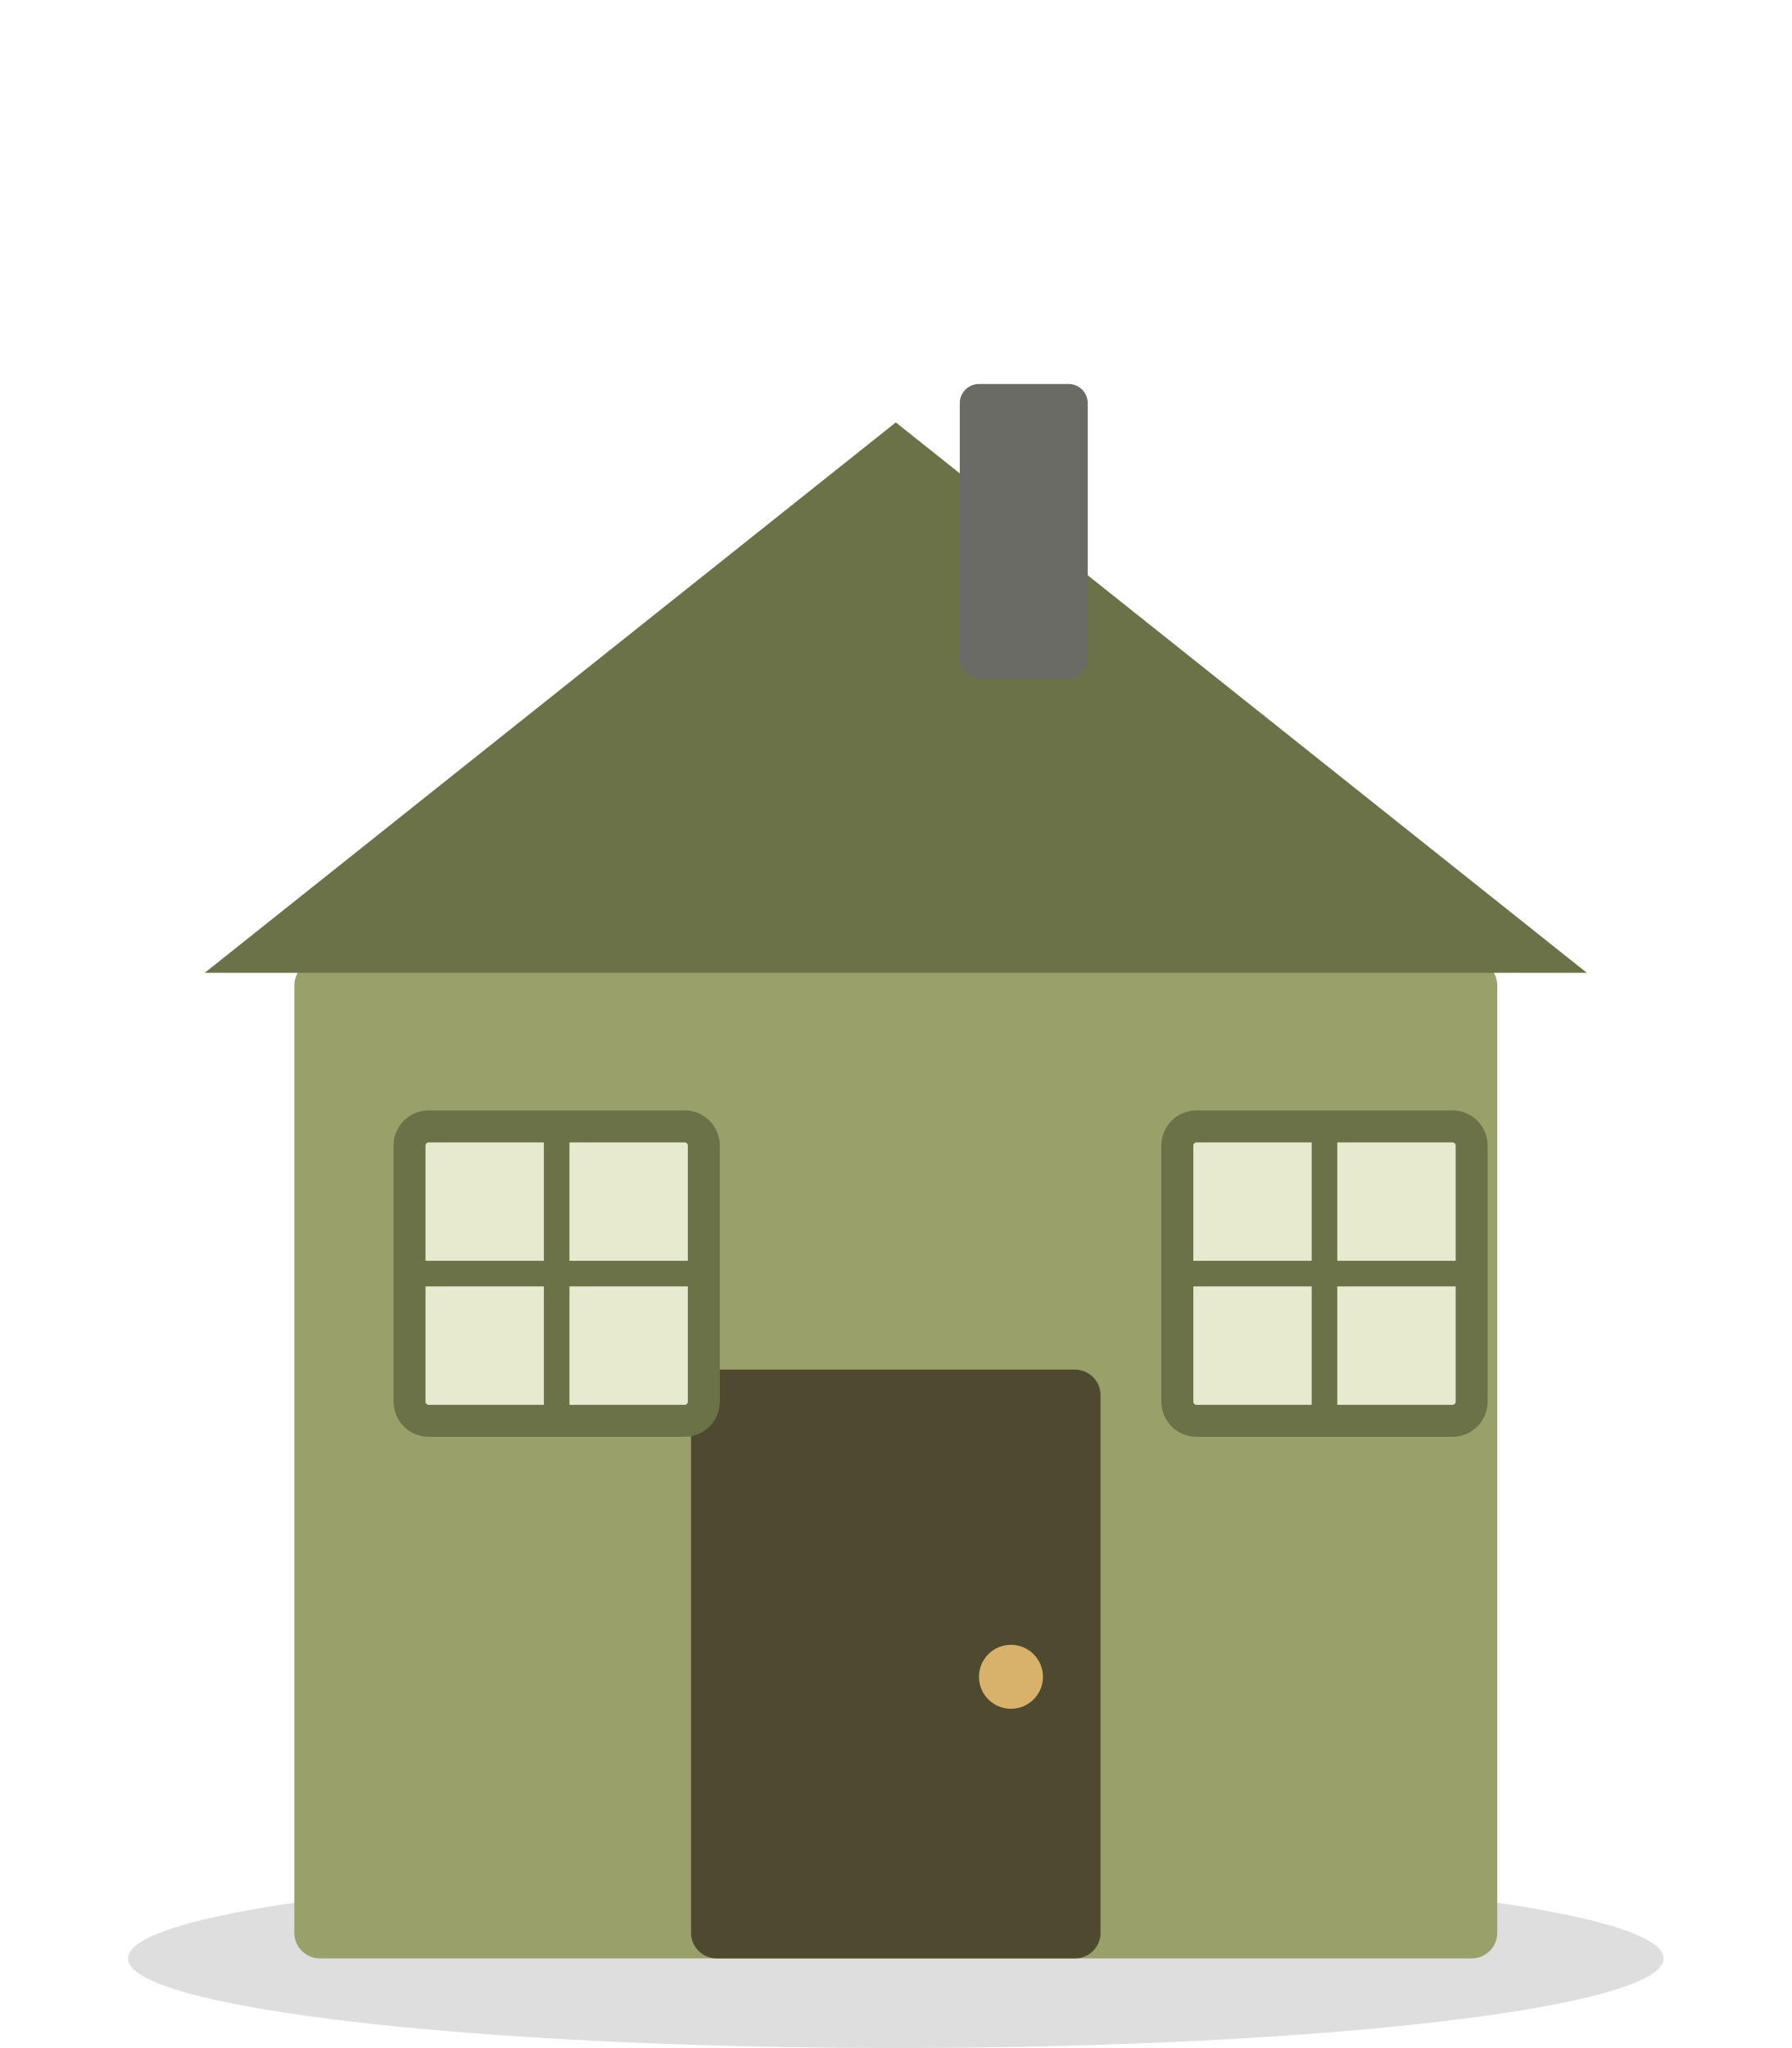
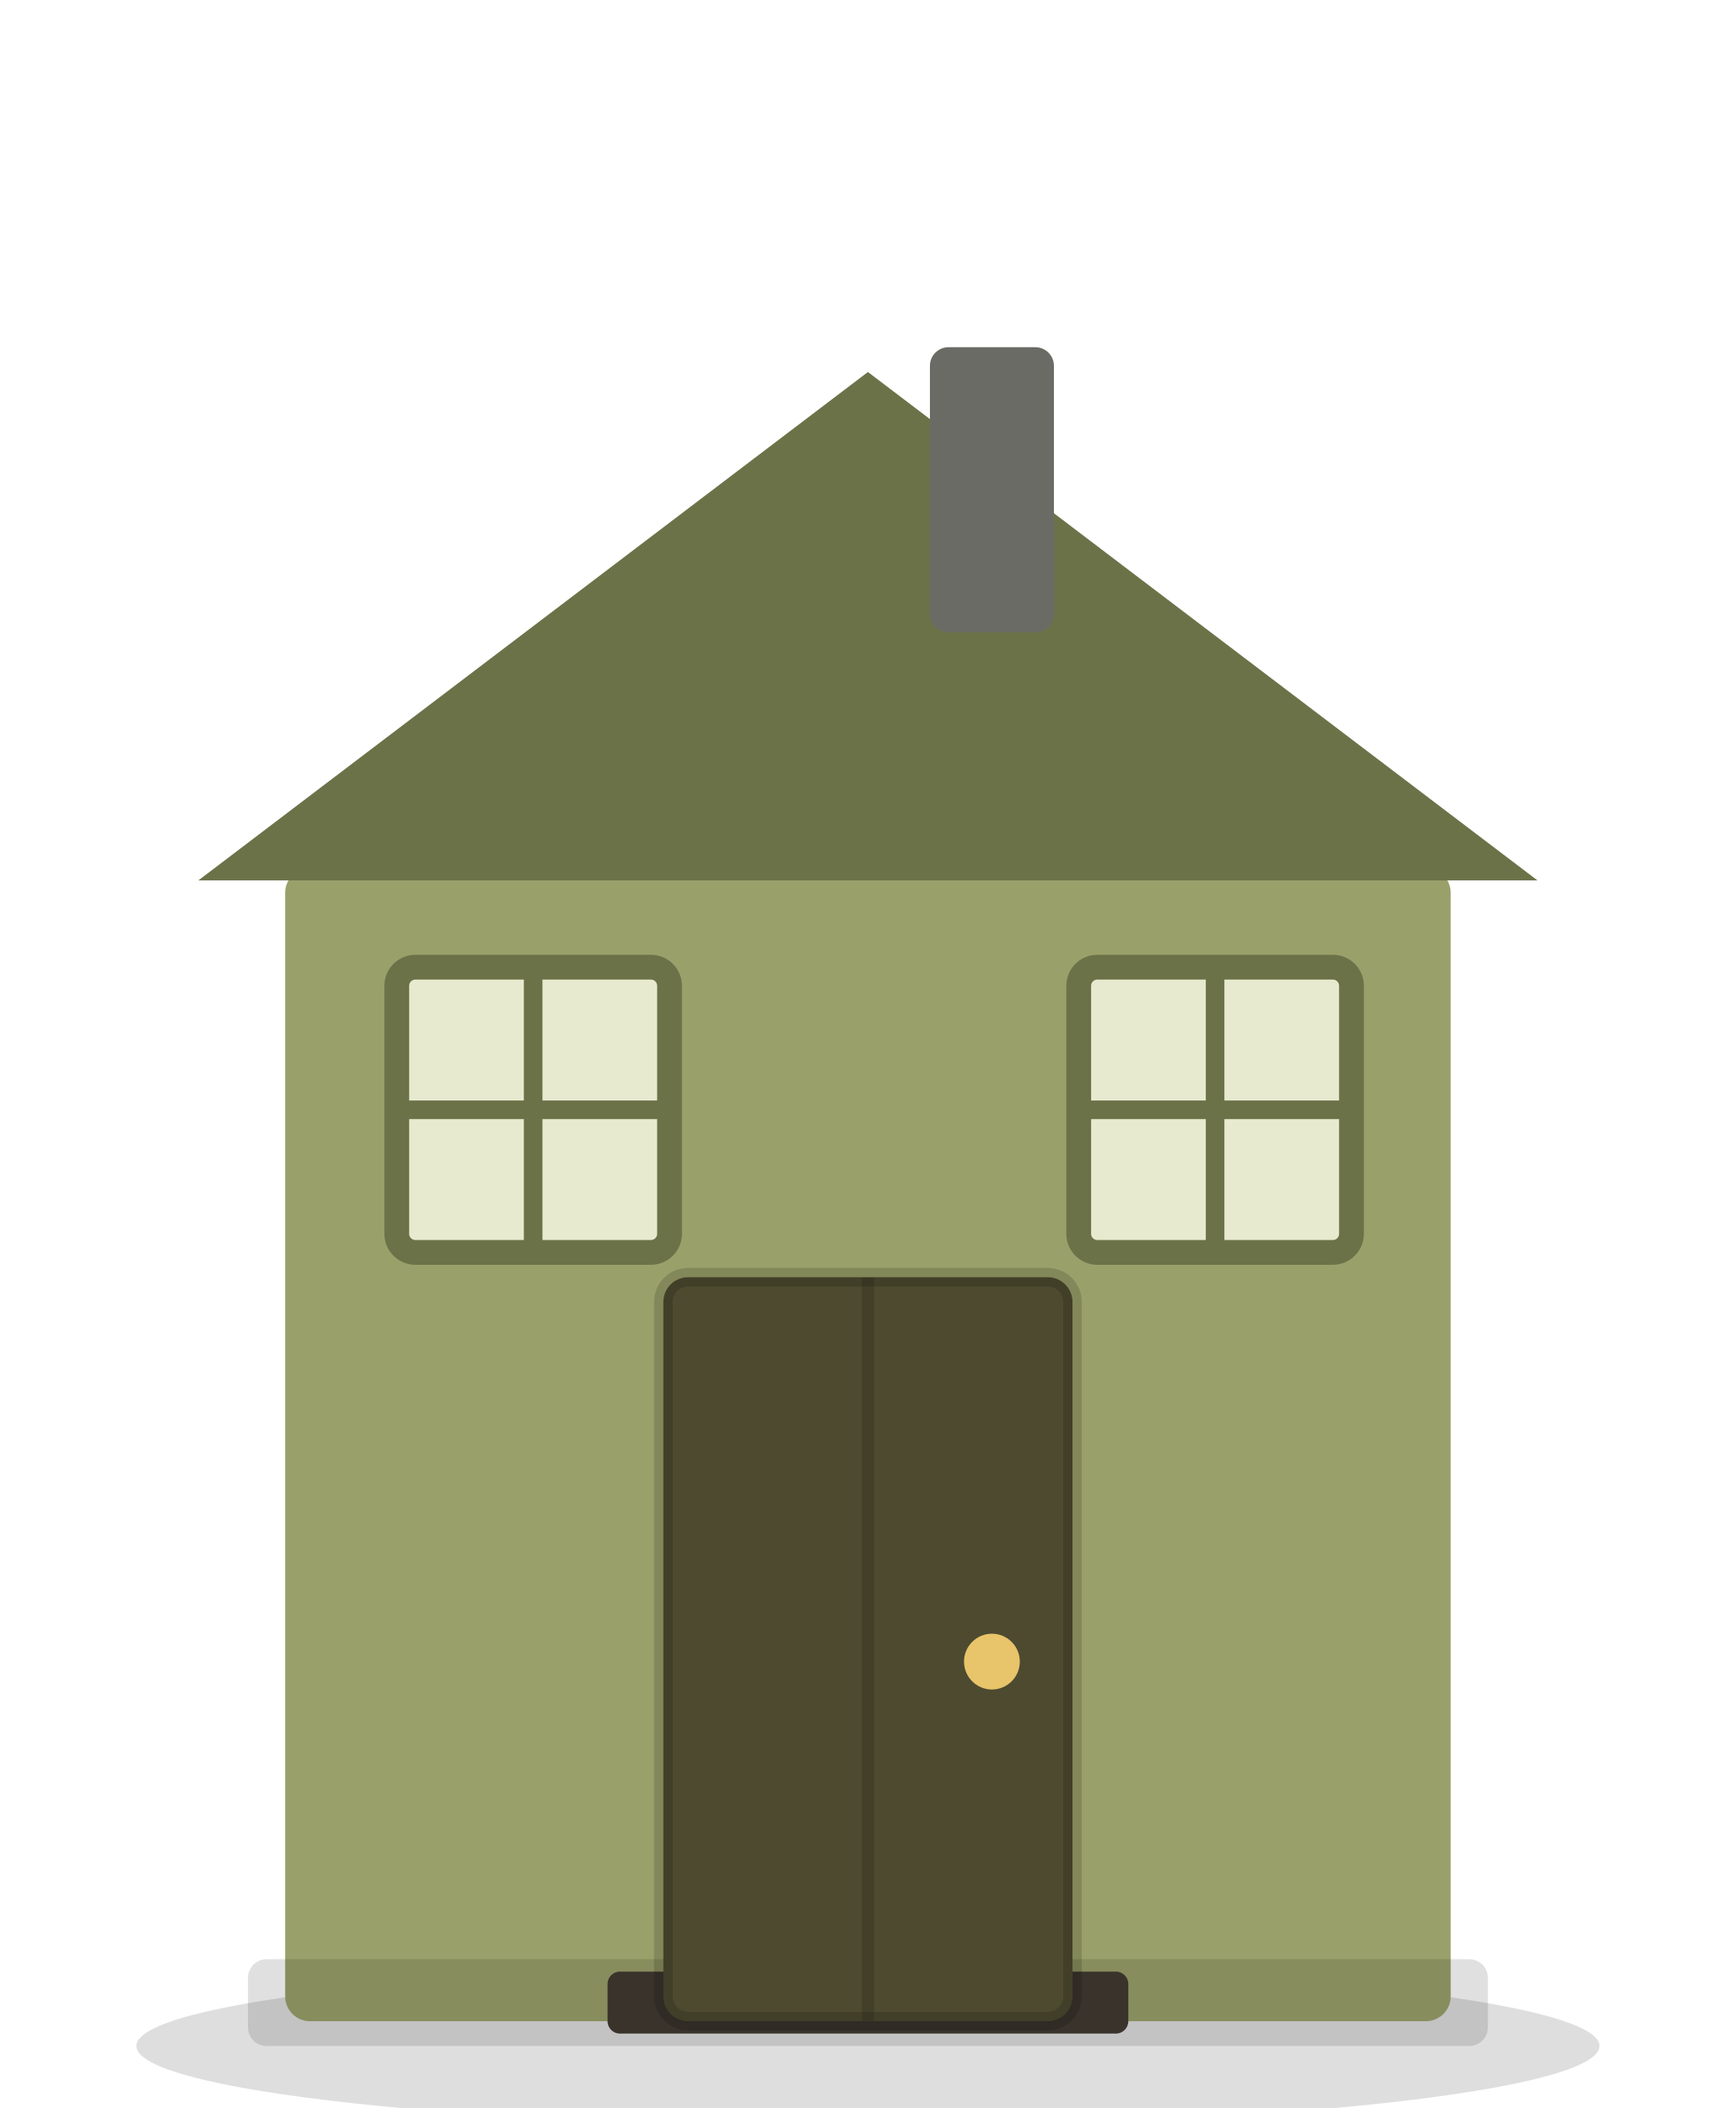
- <svg xmlns="http://www.w3.org/2000/svg" width="280" height="320" viewBox="0 0 280 320">
-   <ellipse cx="140" cy="306" rx="120" ry="14" fill="#000" opacity="0.13" />
-   <rect x="46" y="150" width="188" height="156" rx="4" fill="#9aa06a" />
-   <path d="M32 152 L140 66 L248 152 Z" fill="#6c7248" />
-   <rect x="150" y="60" width="20" height="46" rx="3" fill="#6b6b66" />
-   <rect x="108" y="214" width="64" height="92" rx="4" fill="#4d4a30" />
-   <circle cx="158" cy="262" r="5" fill="#d8b26a" />
-   <rect x="64" y="176" width="46" height="46" rx="3" fill="#e8ead0" />
-   <rect x="64" y="176" width="46" height="46" rx="3" fill="none" stroke="#6c7248" stroke-width="5" />
-   <path d="M87 176 V222 M64 199 H110" stroke="#6c7248" stroke-width="4" />
-   <rect x="184" y="176" width="46" height="46" rx="3" fill="#e8ead0" />
-   <rect x="184" y="176" width="46" height="46" rx="3" fill="none" stroke="#6c7248" stroke-width="5" />
-   <path d="M207 176 V222 M184 199 H230" stroke="#6c7248" stroke-width="4" />
+ <svg xmlns="http://www.w3.org/2000/svg" width="280" height="340" viewBox="0 0 280 340">
+   <ellipse cx="140" cy="330" rx="118" ry="13" fill="#000" opacity="0.13" />
+   <rect x="46" y="140" width="188" height="186" rx="4" fill="#9aa06a" />
+   <path d="M32 142 L140 60 L248 142 Z" fill="#6c7248" />
+   <rect x="150" y="56" width="20" height="46" rx="3" fill="#6b6b66" />
+   <rect x="40" y="316" width="200" height="14" rx="3" fill="#0000001f" />
+   <rect x="64" y="156" width="44" height="46" rx="3" fill="#e8ead0" />
+   <rect x="64" y="156" width="44" height="46" rx="3" fill="none" stroke="#6c7248" stroke-width="4" />
+   <path d="M86 156 V202 M64 179 H108" stroke="#6c7248" stroke-width="3" />
+   <rect x="174" y="156" width="44" height="46" rx="3" fill="#e8ead0" />
+   <rect x="174" y="156" width="44" height="46" rx="3" fill="none" stroke="#6c7248" stroke-width="4" />
+   <path d="M196 156 V202 M174 179 H218" stroke="#6c7248" stroke-width="3" />
+   <rect x="98" y="318" width="84" height="10" rx="2" fill="#3a332c" />
+   <rect x="107" y="206" width="66" height="120" rx="4" fill="#4d4a30" />
+   <rect x="107" y="206" width="66" height="120" rx="4" fill="none" stroke="#00000026" stroke-width="3" />
+   <line x1="140" y1="206" x2="140" y2="326" stroke="#00000022" stroke-width="2" />
+   <circle cx="160" cy="268" r="4.5" fill="#e8c46a" />
</svg>
